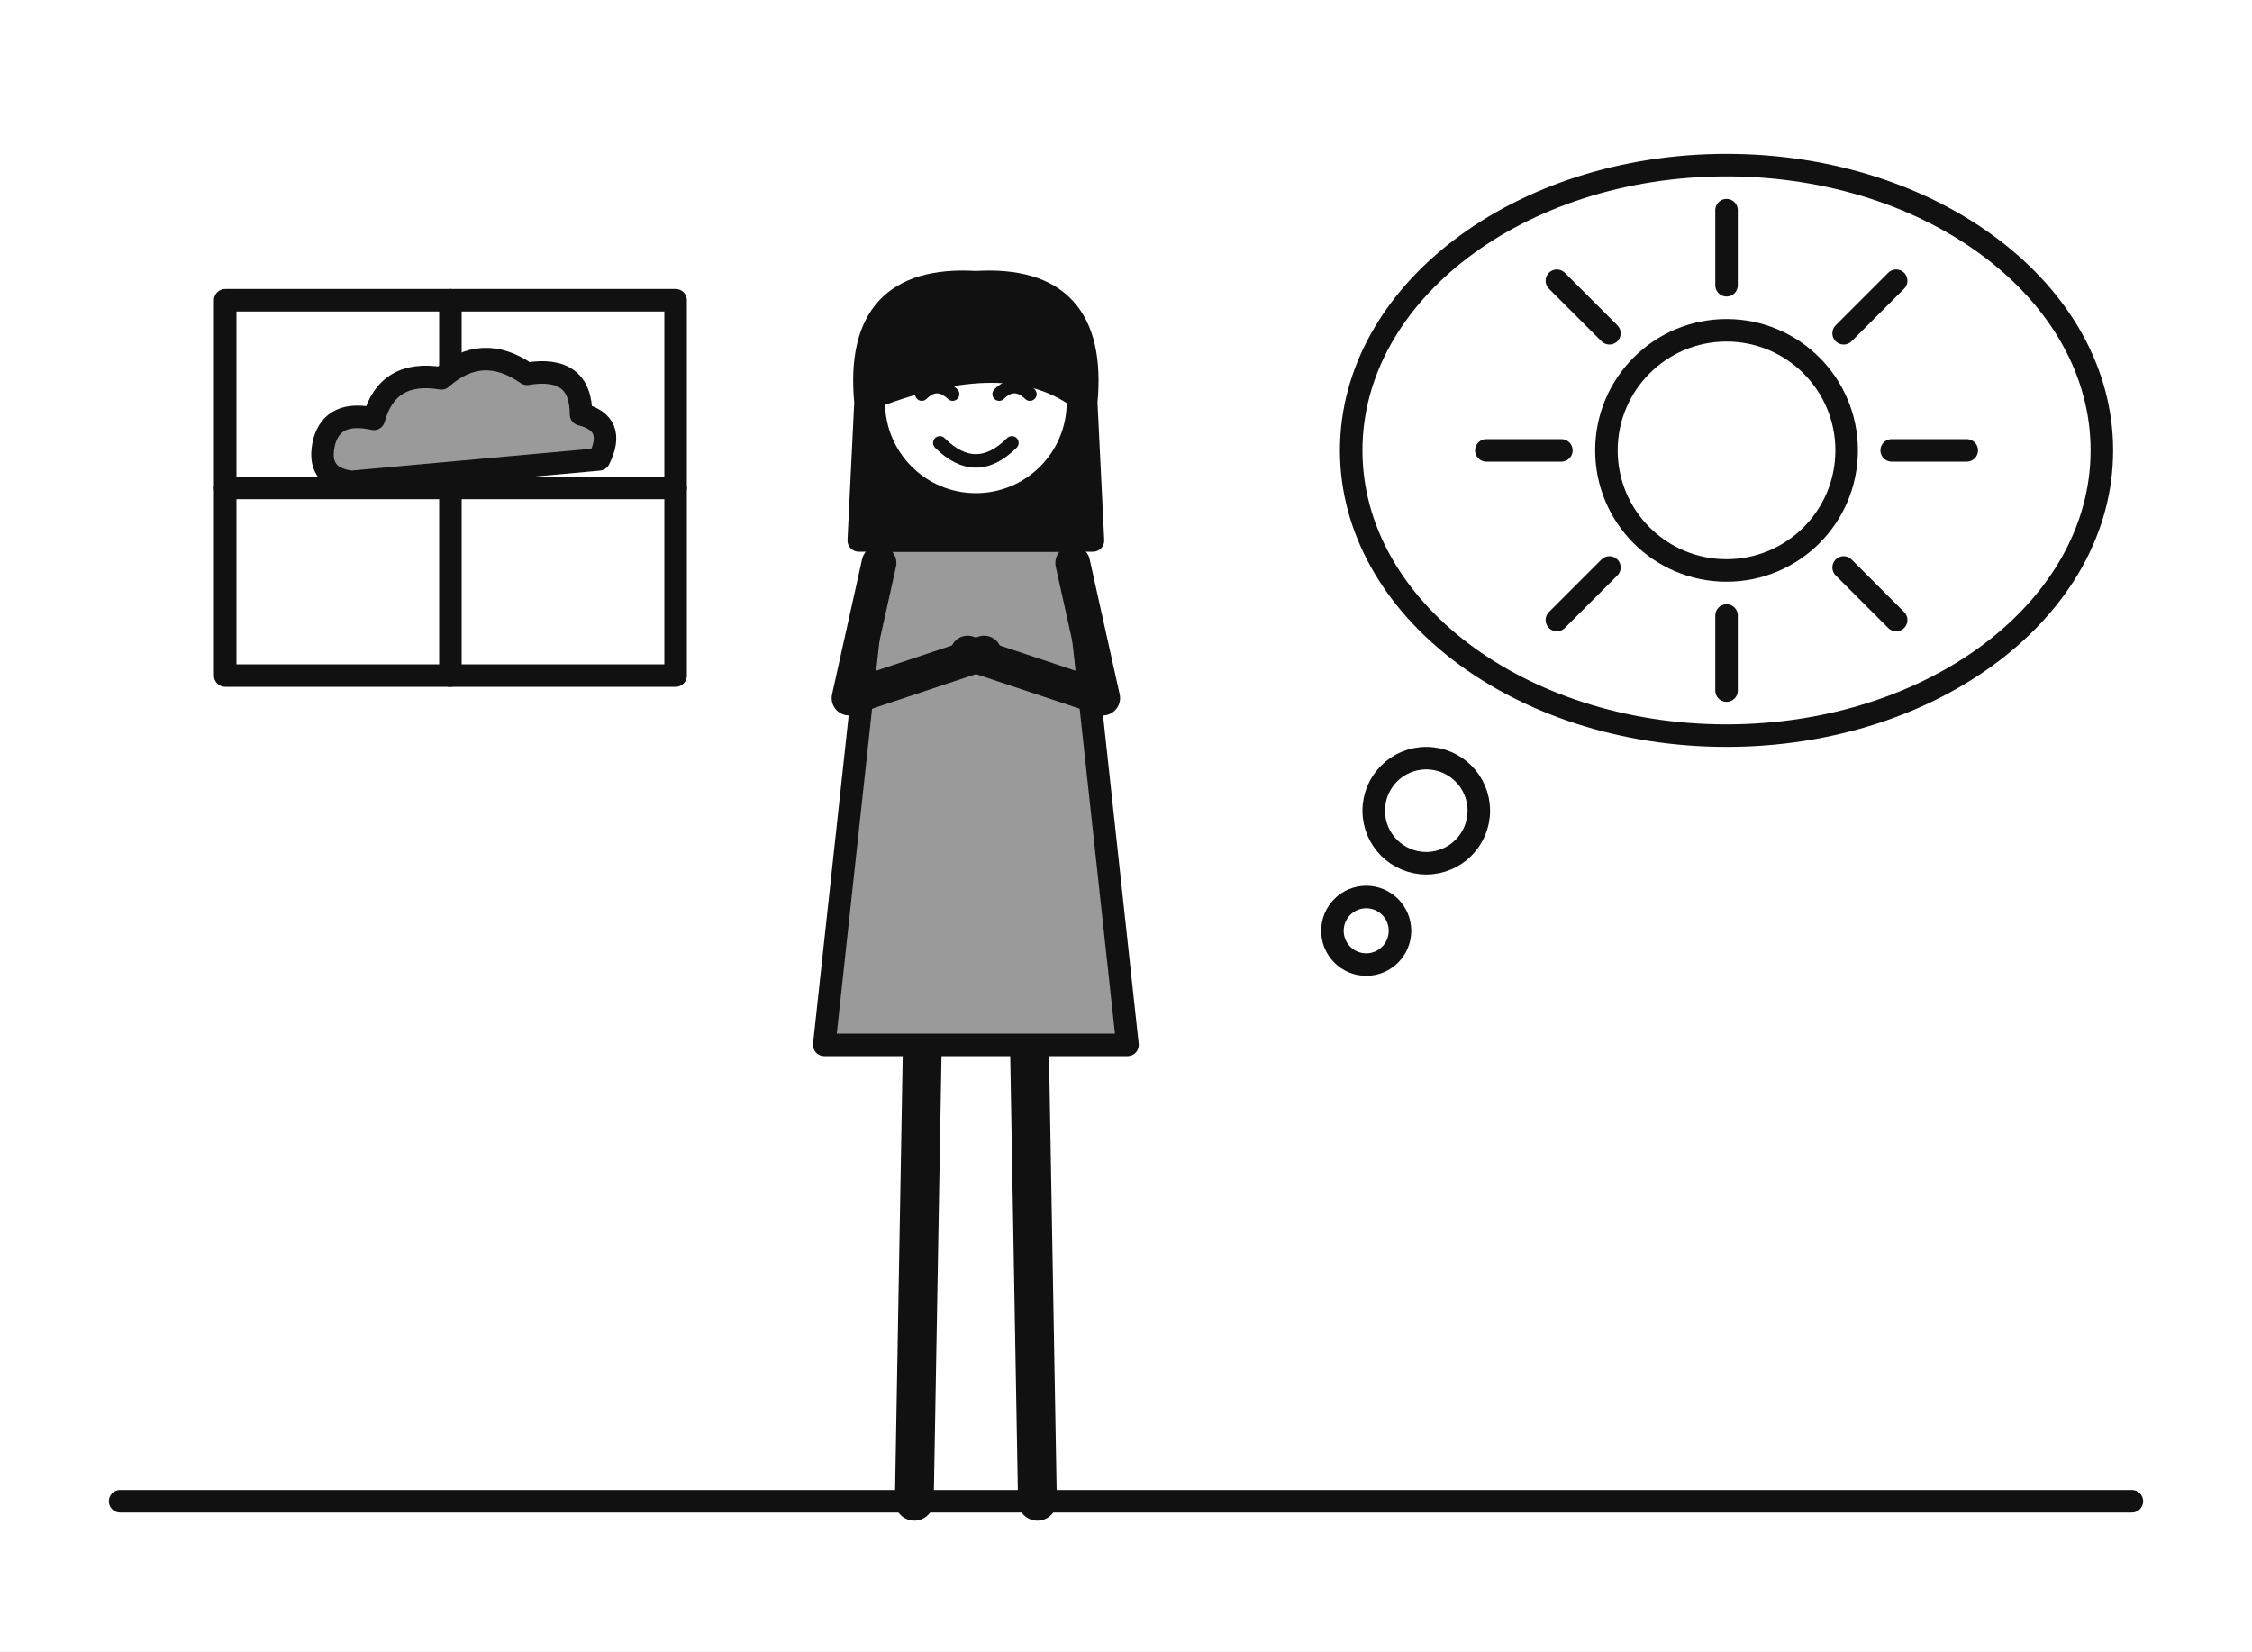
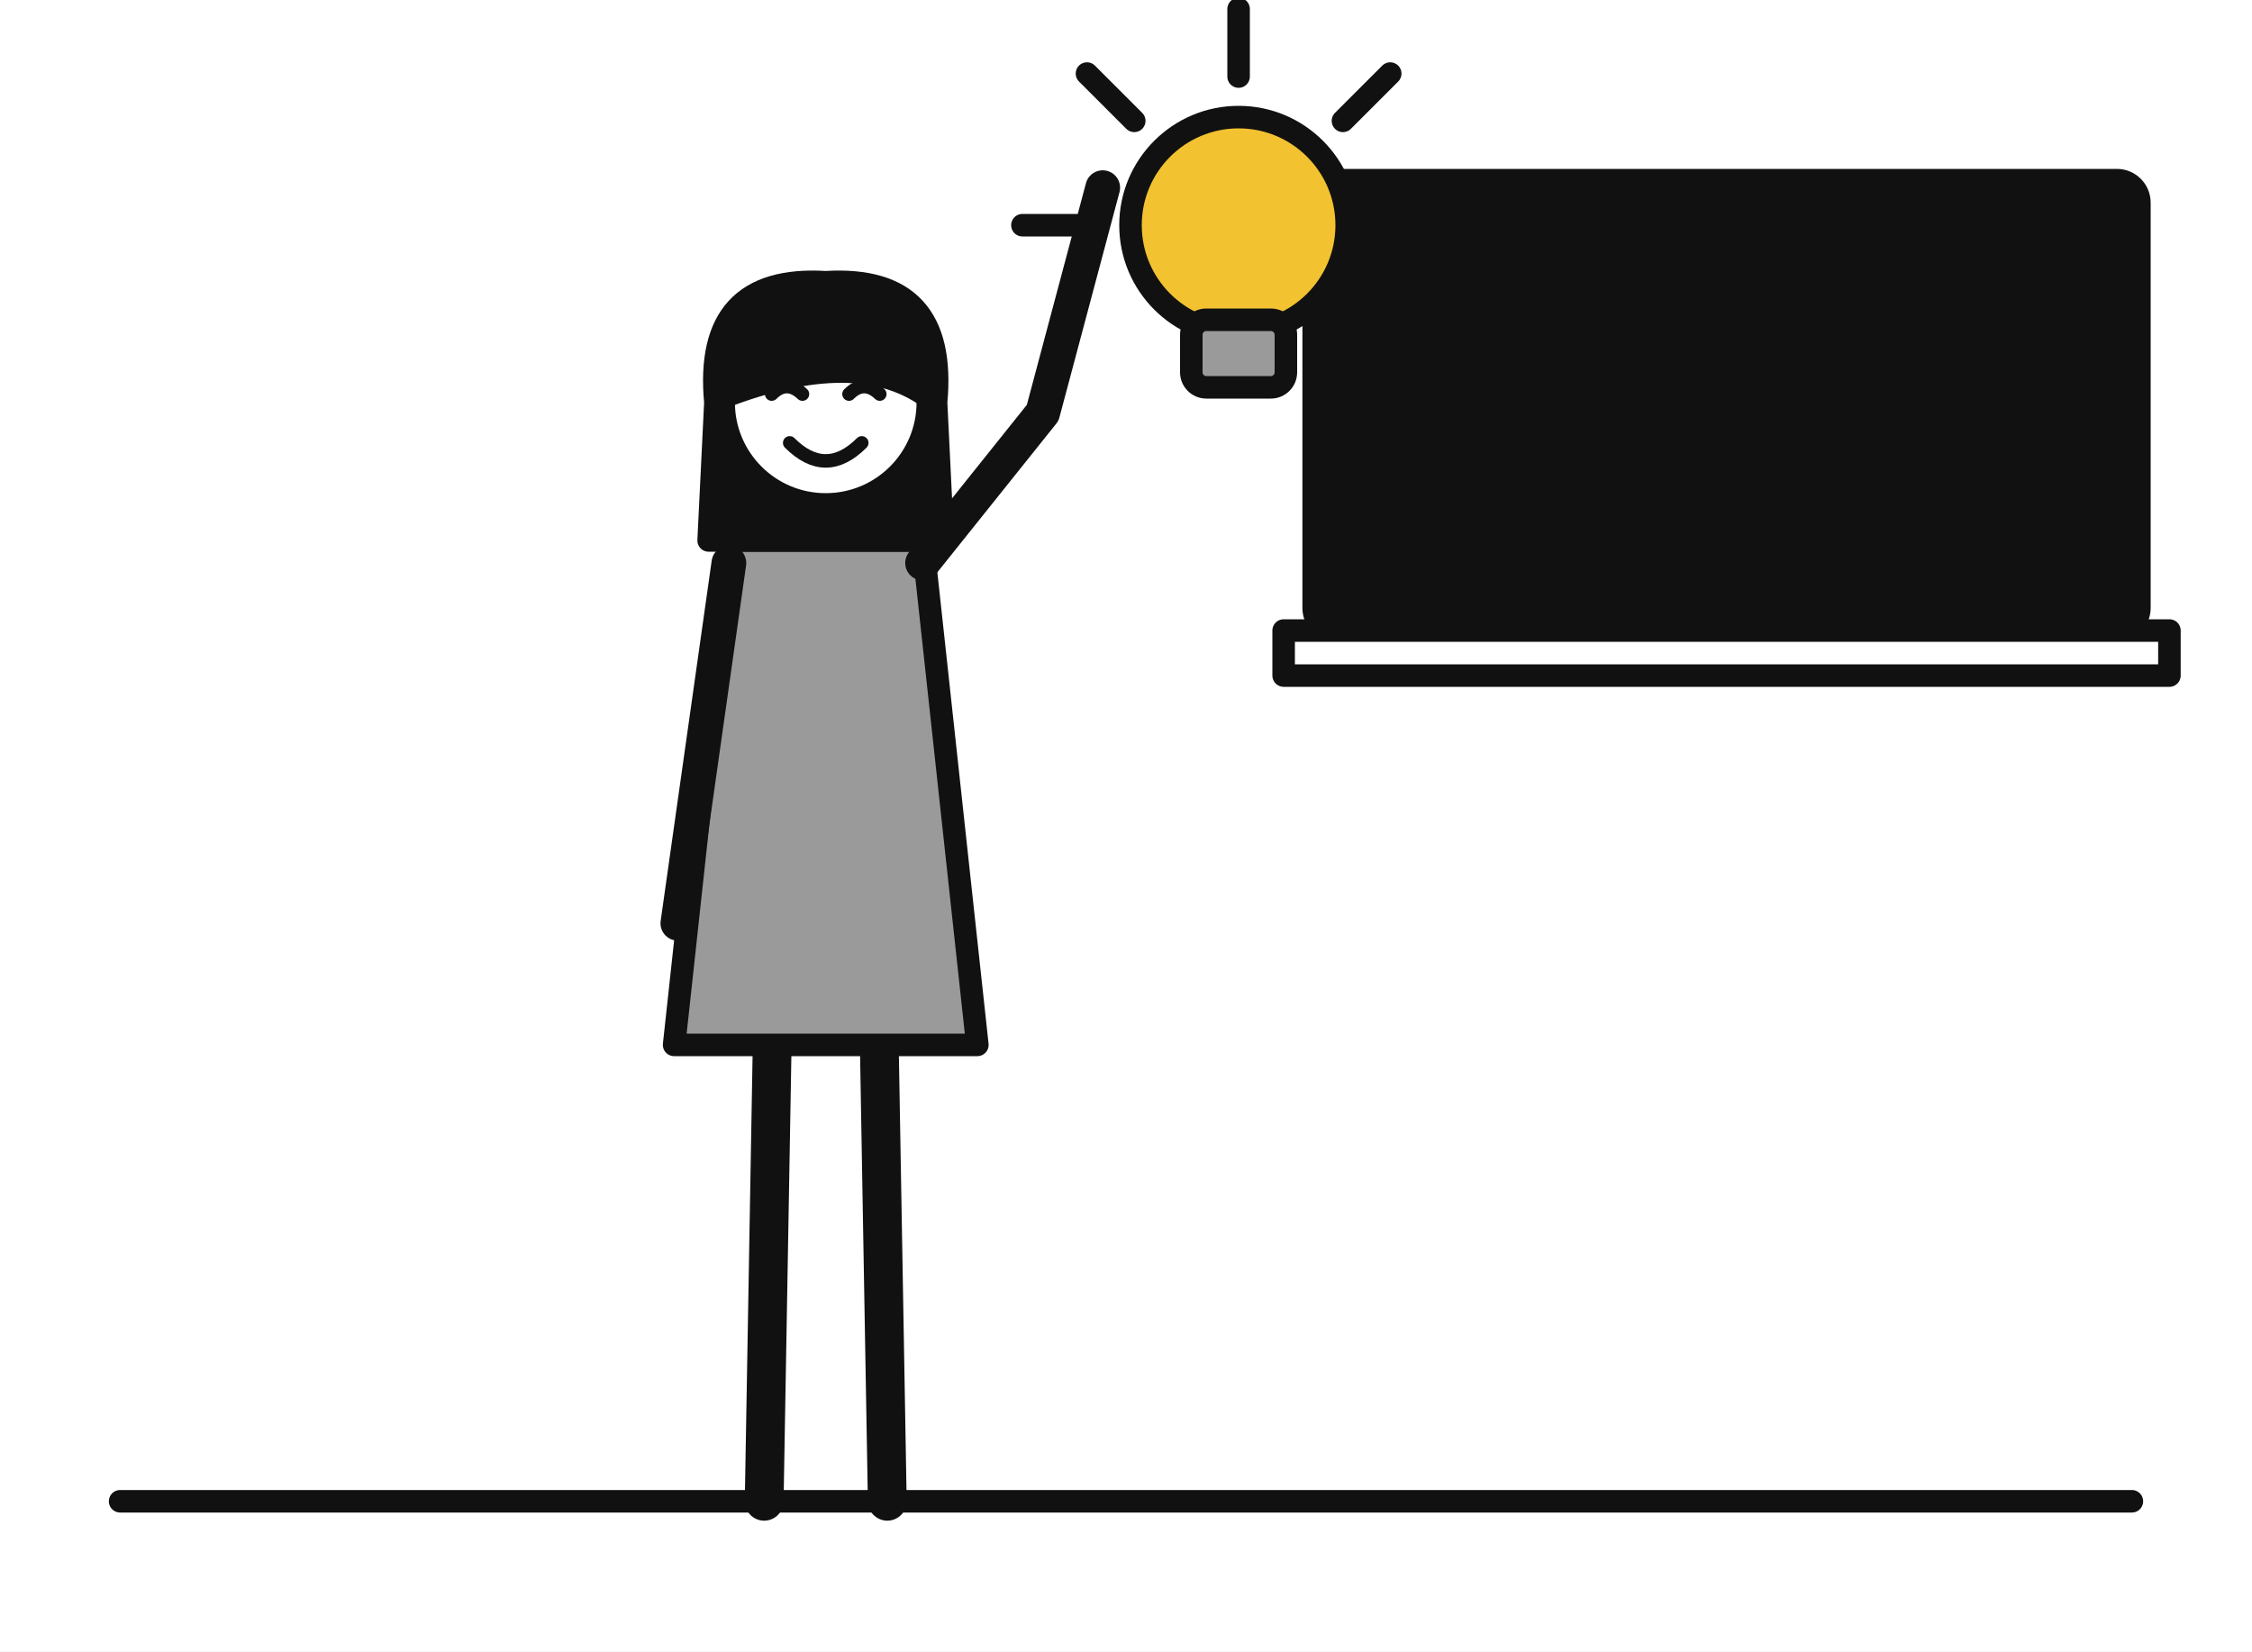
<svg xmlns="http://www.w3.org/2000/svg" viewBox="0 0 300 220">
  <style>.g{fill:none;stroke:#111;stroke-width:3;stroke-linecap:round;stroke-linejoin:round}.p{fill:#fff;stroke:#111;stroke-width:3;stroke-linejoin:round;stroke-linecap:round}.h{fill:#111;stroke:#111;stroke-width:3;stroke-linejoin:round;stroke-linecap:round}.a{fill:#9a9a9a;stroke:#111;stroke-width:3;stroke-linejoin:round;stroke-linecap:round}.t{fill:none;stroke:#111;stroke-width:1.8;stroke-linecap:round;stroke-linejoin:round}.w{fill:none;stroke:#fff;stroke-width:2.2;stroke-linecap:round}.m{fill:#d8342c;stroke:#111;stroke-width:3;stroke-linejoin:round}.hijau{fill:#3a9d4a;stroke:#111;stroke-width:3;stroke-linejoin:round}.biru{fill:#2f6fd6;stroke:#111;stroke-width:3;stroke-linejoin:round}.kuning{fill:#f2c230;stroke:#111;stroke-width:3;stroke-linejoin:round}.birutua{fill:#1c3470;stroke:#111;stroke-width:3;stroke-linejoin:round}.n{fill:#fff;stroke:none}text{font-family:'DFKai-SB','BiauKai','Kaiti TC','Noto Serif TC',serif;fill:#111}.d{font-family:'Segoe UI',Roboto,Arial,sans-serif;font-weight:700}</style>
  <rect width="300" height="220" fill="#fff" />
  <polyline class="g" points="16,200 284,200" />
-   <rect class="p" x="30" y="40" width="60" height="50" rx="0" />
-   <polyline class="g" points="60,40 60,90" />
-   <polyline class="g" points="30,65 90,65" />
-   <path class="a" d="M46.8 64.2 q-4.8 -0.6 -3.6 -5.4 q1.2 -4.2 6.6 -3 q1.8 -6.6 9 -5.4 q5.4 -4.8 11.4 -0.6 q7.2 -1.2 7.2 5.4 q4.8 1.2 2.4 6 Z" />
-   <polyline class="g" points="123.2,120 121.8,200" style="stroke-width:5.168" />
-   <polyline class="g" points="136.8,120 138.2,200" style="stroke-width:5.168" />
-   <polygon class="a" points="117.1,72 142.9,72 150.2,139.2 109.8,139.2" />
-   <polyline class="g" points="117.1,75 113.1,93 131.1,87" style="stroke-width:4.624" />
-   <polyline class="g" points="142.9,75 146.9,93 128.9,87" style="stroke-width:4.624" />
-   <path class="h" d="M115.3 53.6 Q113.7 36.6 130 37.6 Q146.3 36.6 144.7 53.6 L145.6 72 L114.4 72 Z" />
-   <circle class="p" cx="130" cy="53.6" r="13.6" />
-   <path class="h" d="M116.4 52.9 Q117.8 38.6 130 39.3 Q142.2 38.6 143.6 52.9 Q134.1 46.1 116.4 52.9 Z" />
-   <path class="t" d="M122.8 52.5 q2 -2 4.1 0 M133.1 52.5 q2 -2 4.1 0" />
-   <path class="t" d="M125.2 59 Q130 63.8 134.8 59" />
-   <ellipse class="p" cx="230" cy="60" rx="50" ry="38" />
-   <circle class="p" cx="190" cy="108" r="7" />
-   <circle class="p" cx="182" cy="124" r="4.5" />
-   <circle class="p" cx="230" cy="60" r="16" />
-   <polyline class="g" points="252,60 262,60" />
-   <polyline class="g" points="245.6,75.6 252.6,82.6" />
-   <polyline class="g" points="230,82 230,92" />
-   <polyline class="g" points="214.4,75.6 207.4,82.6" />
-   <polyline class="g" points="208,60 198,60" />
-   <polyline class="g" points="214.4,44.4 207.4,37.4" />
-   <polyline class="g" points="230,38 230,28" />
-   <polyline class="g" points="245.6,44.4 252.6,37.4" />
+   <rect class="h" x="175" y="24" width="110" height="60" rx="3" />
+   <rect class="p" x="171" y="84" width="118" height="6" rx="0" />
+   <polyline class="g" points="103.2,120 101.8,200" style="stroke-width:5.168" />
+   <polyline class="g" points="116.8,120 118.2,200" style="stroke-width:5.168" />
+   <polygon class="a" points="97.1,72 122.9,72 130.2,139.2 89.8,139.2" />
+   <polyline class="g" points="97.1,75 90.3,123" style="stroke-width:4.624" />
+   <polyline class="g" points="122.9,75 138.9,55 146.9,25" style="stroke-width:4.624" />
+   <path class="h" d="M95.3 53.6 Q93.7 36.6 110 37.6 Q126.3 36.6 124.7 53.6 L125.6 72 L94.4 72 Z" />
+   <circle class="p" cx="110" cy="53.6" r="13.6" />
+   <path class="h" d="M96.4 52.9 Q97.8 38.6 110 39.3 Q122.2 38.6 123.6 52.9 Q114.1 46.1 96.4 52.9 Z" />
+   <path class="t" d="M102.8 52.5 q2 -2 4.1 0 M113.1 52.5 q2 -2 4.1 0" />
+   <path class="t" d="M105.2 59 Q110 63.8 114.8 59" />
+   <circle class="kuning" cx="165" cy="30" r="14.4" />
+   <rect class="a" x="158.7" y="42.6" width="12.6" height="9" rx="2" />
+   <polyline class="g" points="145.2,30 136.2,30" style="stroke-width:3" />
+   <polyline class="g" points="184.8,30 193.8,30" style="stroke-width:3" />
+   <polyline class="g" points="165,10.2 165,1.2" style="stroke-width:3" />
+   <polyline class="g" points="151.1,16.1 144.8,9.8" style="stroke-width:3" />
+   <polyline class="g" points="178.9,16.1 185.2,9.8" style="stroke-width:3" />
</svg>
